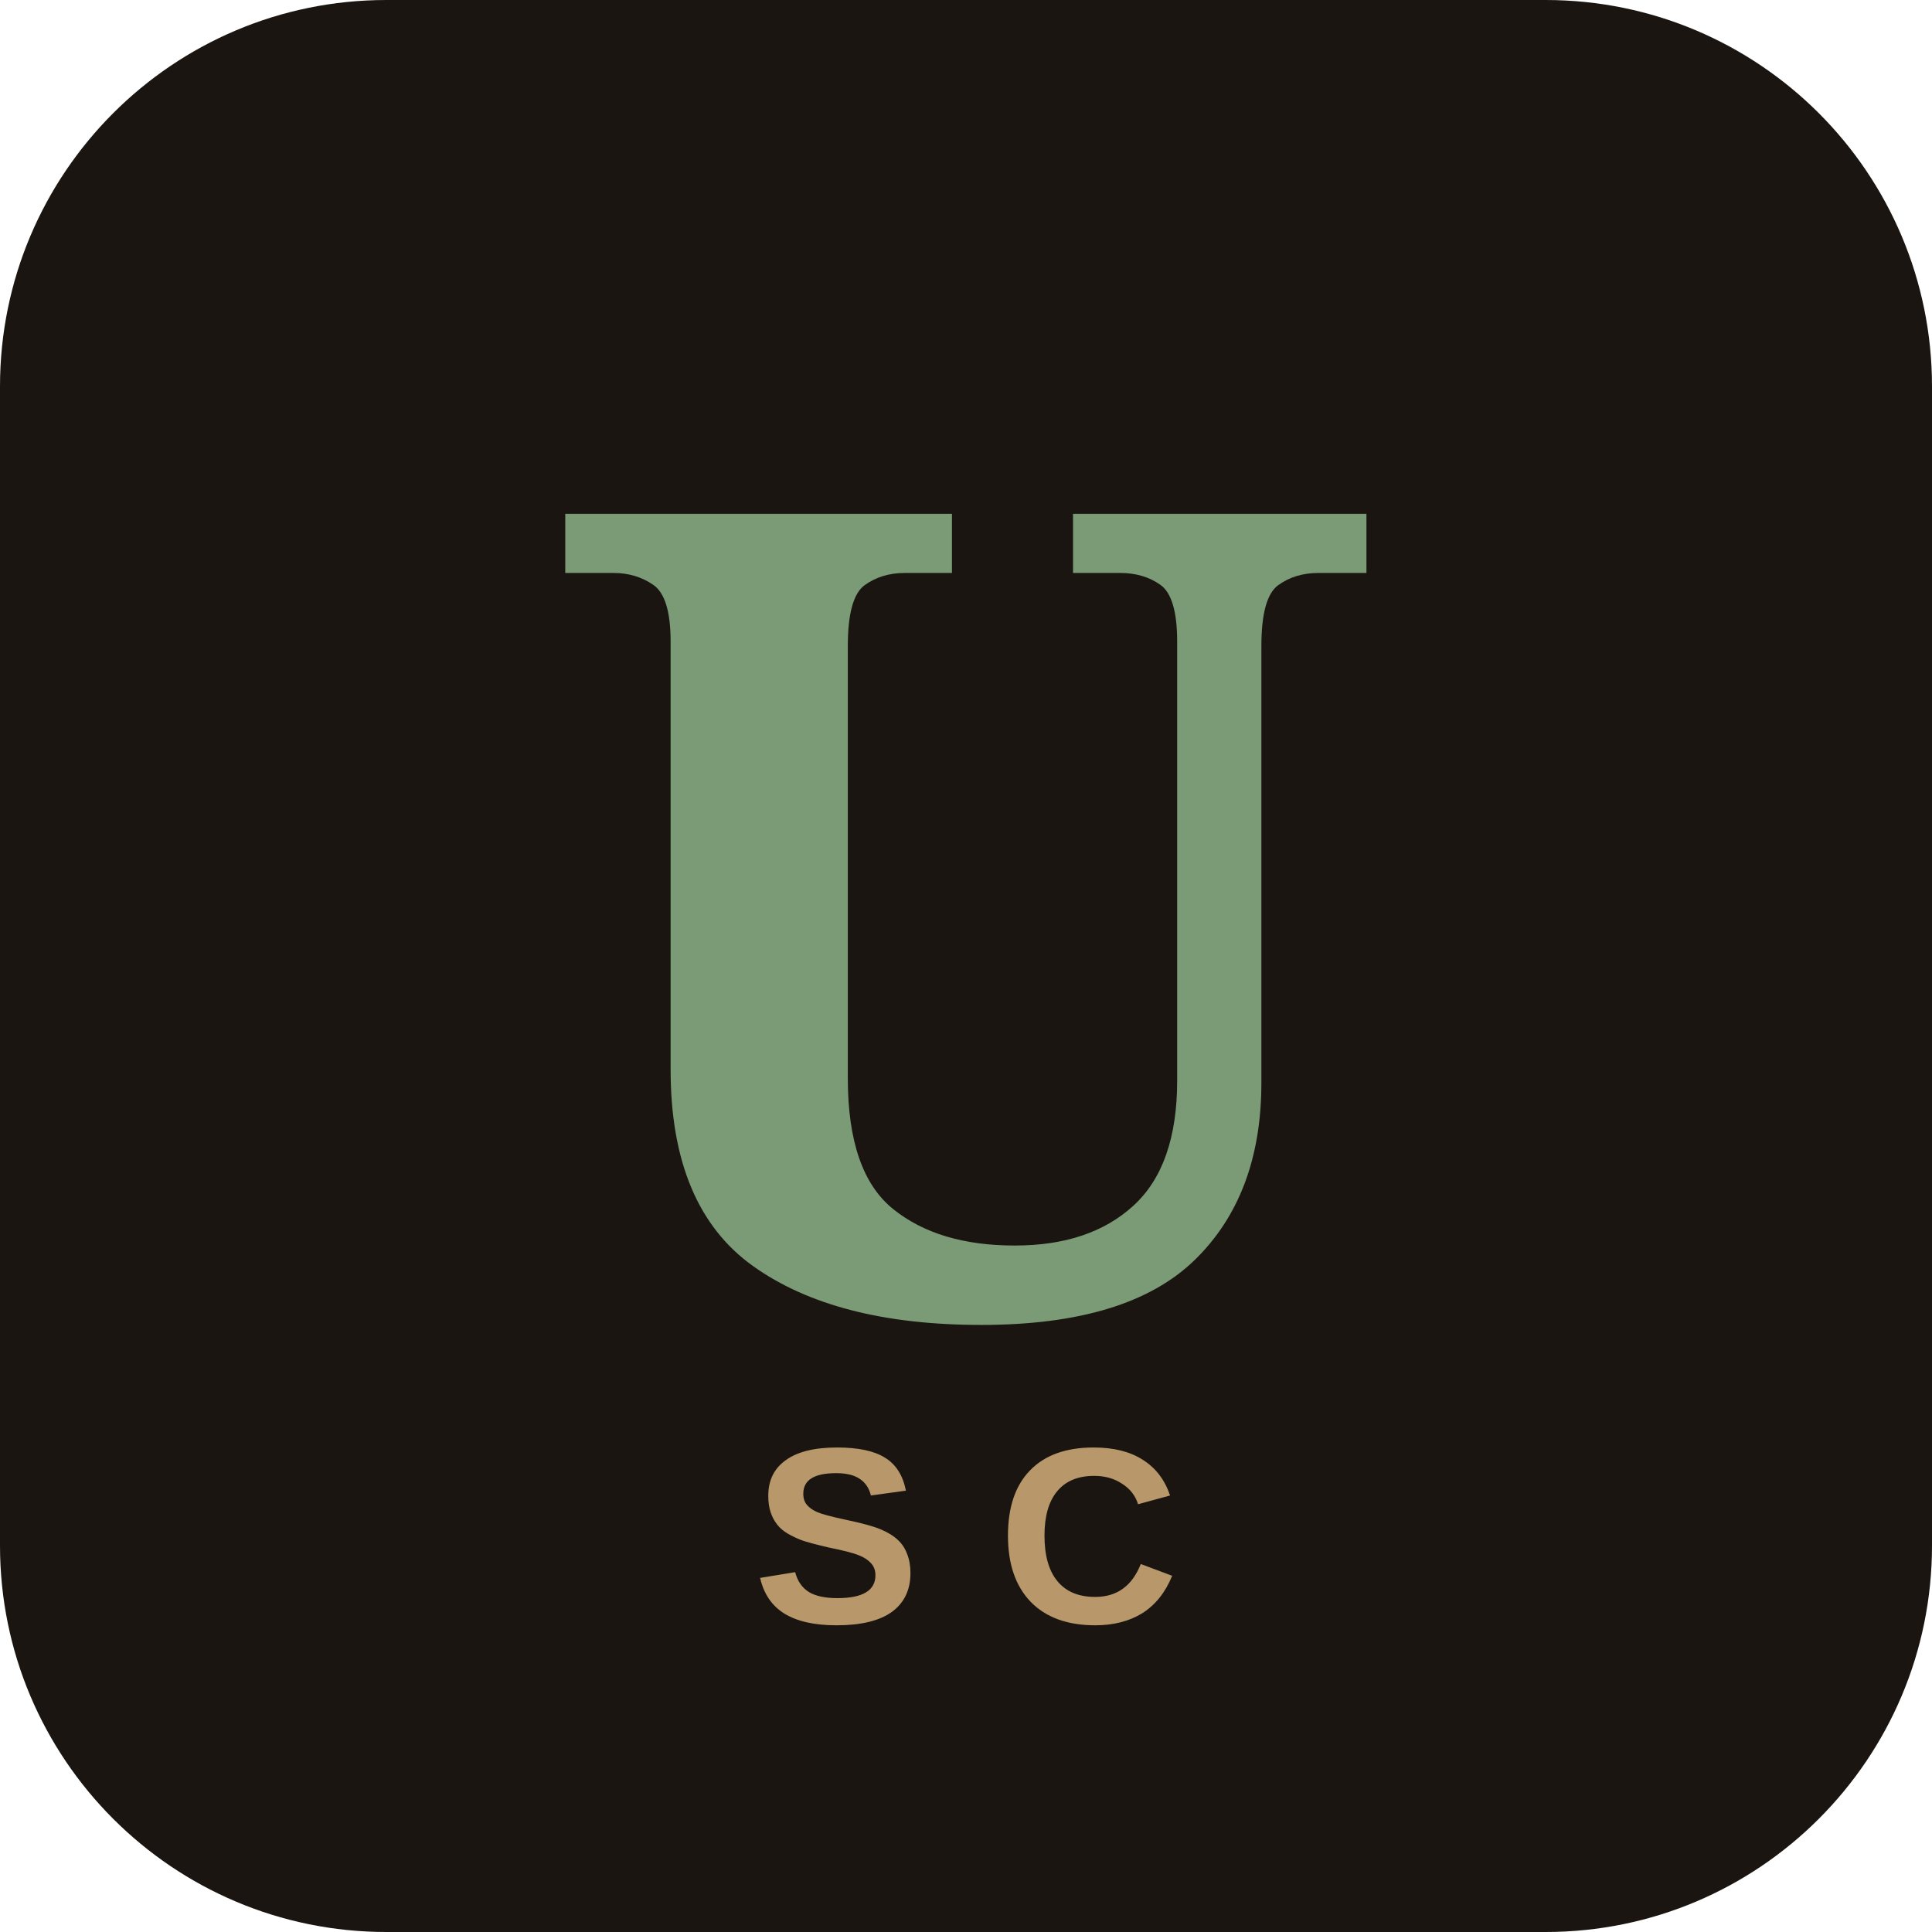
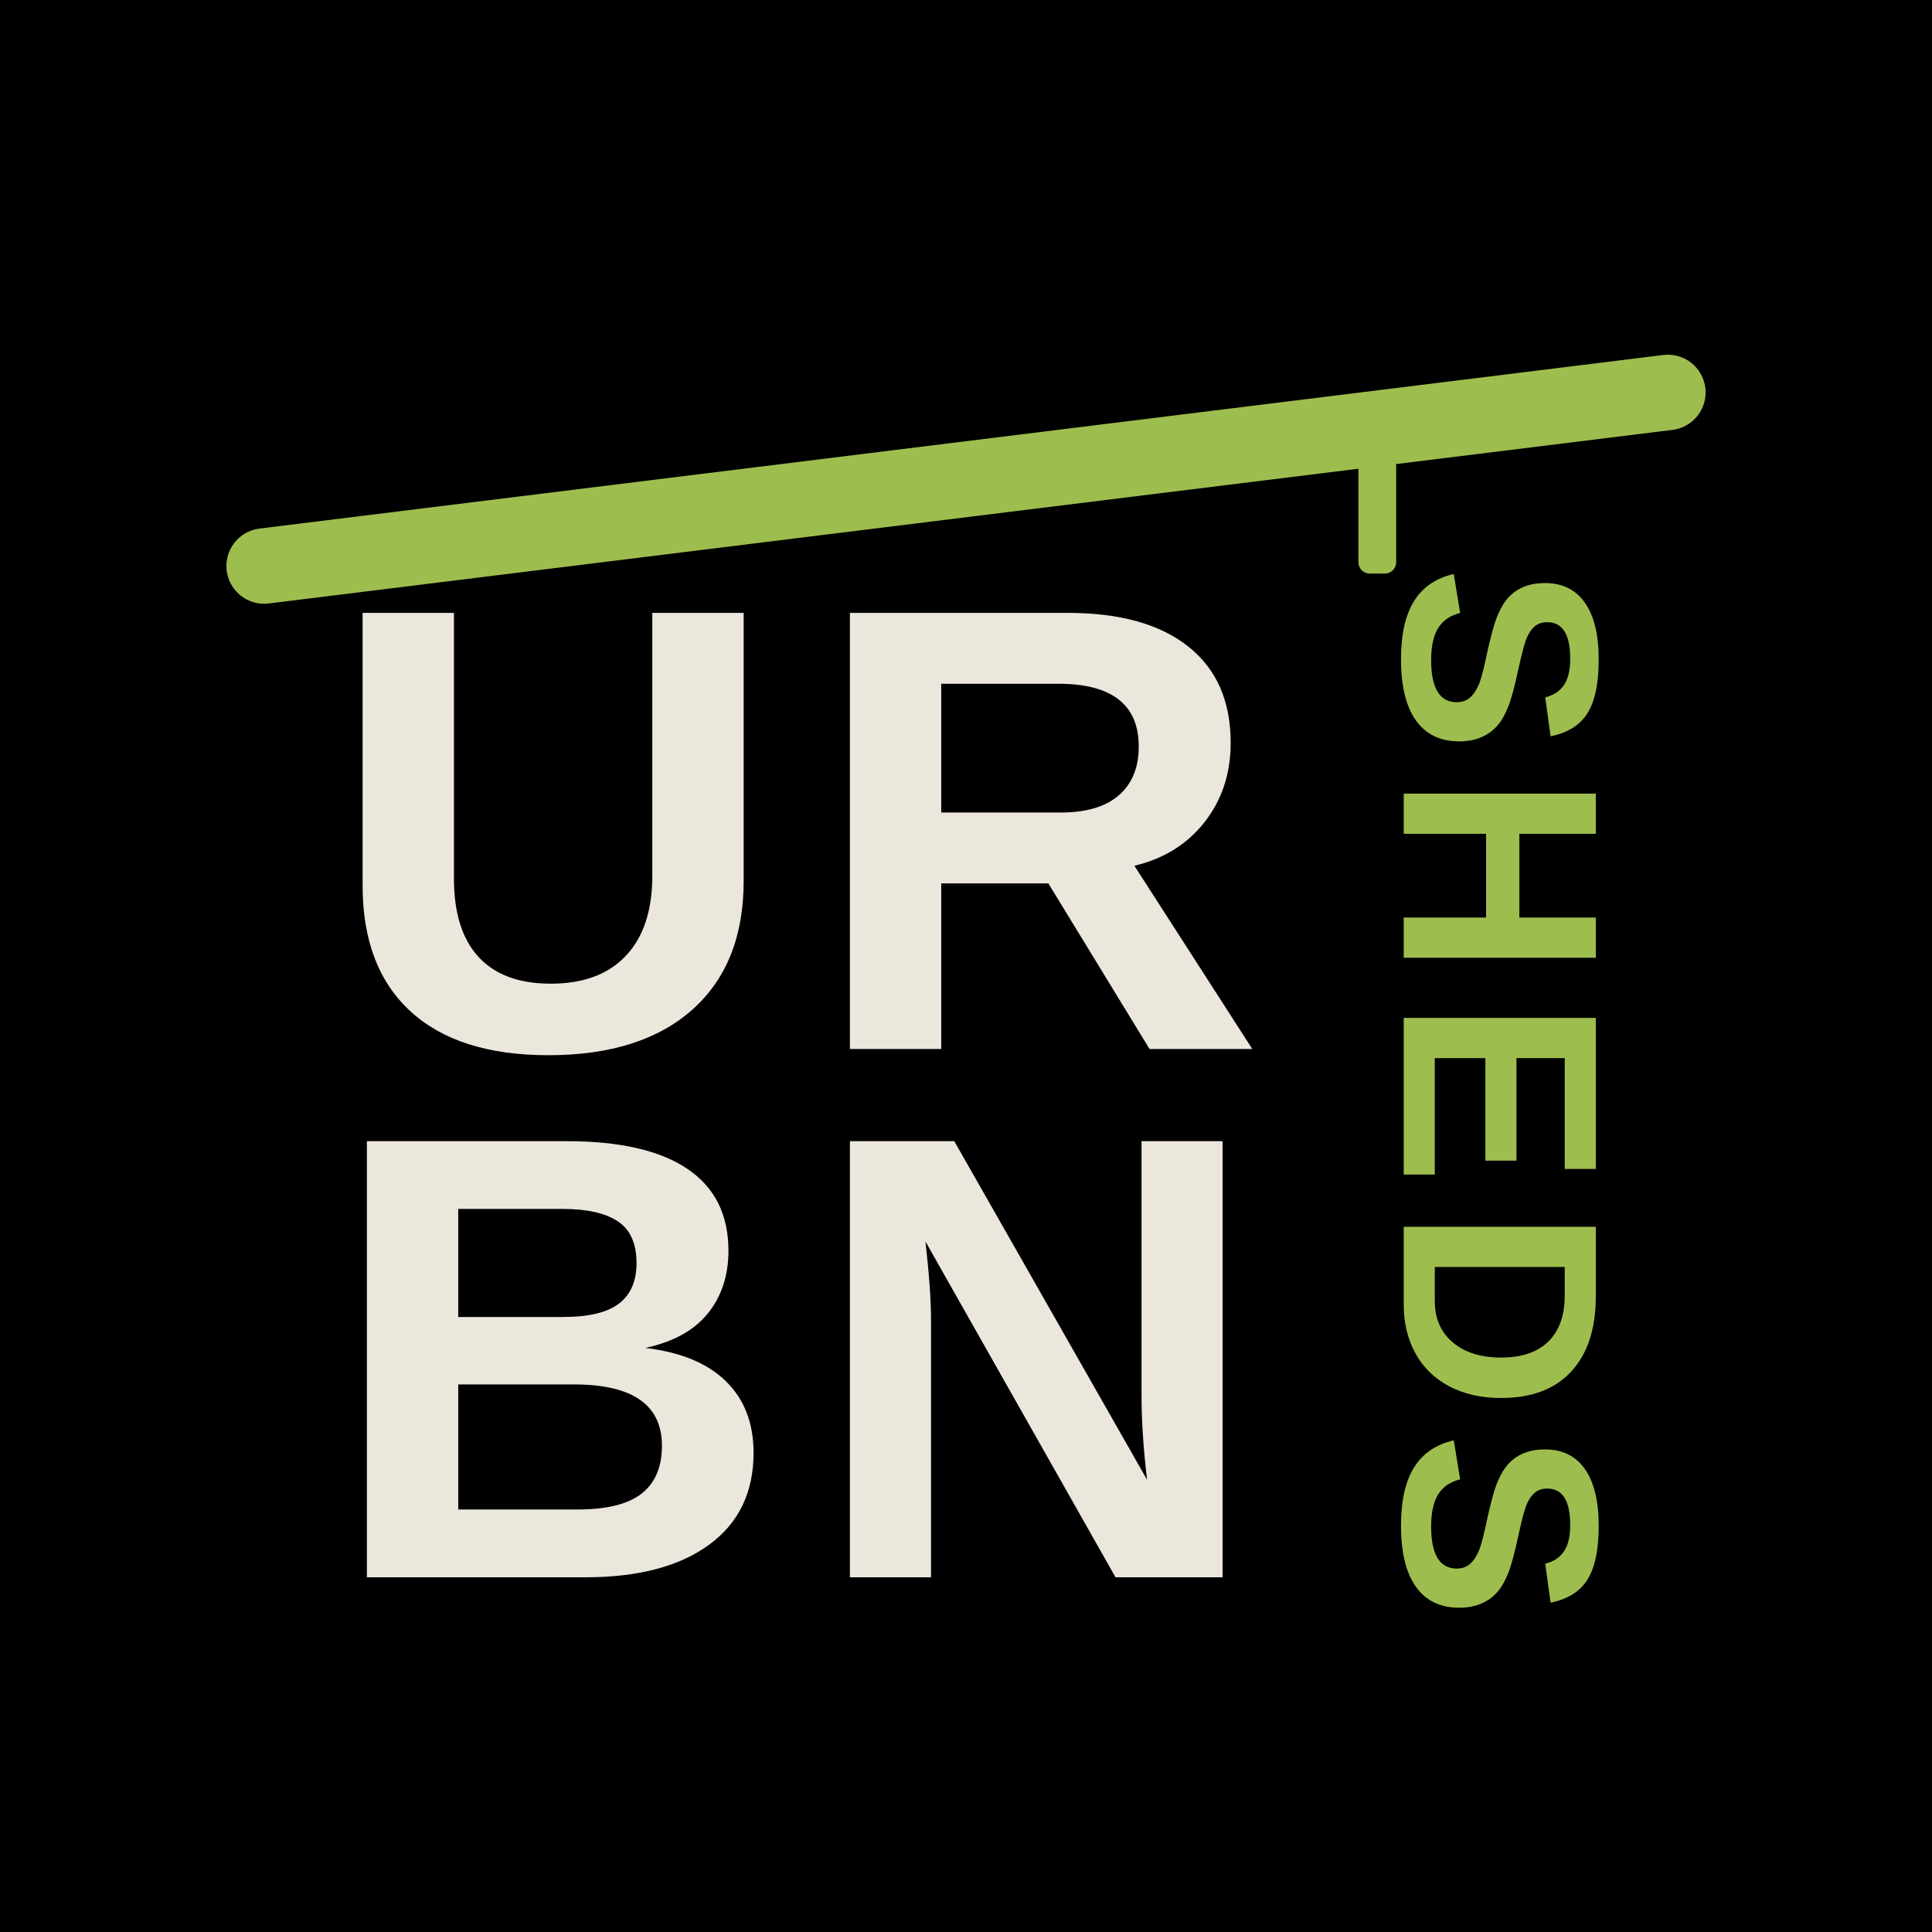
- <svg xmlns="http://www.w3.org/2000/svg" viewBox="0 0 100 100">
-   <rect width="100" height="100" rx="20" fill="#1A1510" />
-   <text x="50" y="68" text-anchor="middle" font-family="Georgia, serif" font-size="58" font-weight="700" fill="#7A9B76">U</text>
-   <text x="50" y="84" text-anchor="middle" font-family="Arial, sans-serif" font-size="13" font-weight="700" fill="#B8986A" letter-spacing="4">SC</text>
+ <svg xmlns="http://www.w3.org/2000/svg" viewBox="0 0 512 512" width="512" height="512">
+   <rect width="512" height="512" fill="#000000" />
+   <line x1="70" y1="150" x2="442" y2="104" stroke="#9DBE4F" stroke-width="20" stroke-linecap="round" />
+   <g fill="#ECE7DC" font-family="Arial, 'Helvetica Neue', Helvetica, sans-serif" font-weight="700" font-size="168">
+     <text x="86" y="278">U</text>
+     <text x="214" y="278">R</text>
+     <text x="86" y="418">B</text>
+     <text x="214" y="418">N</text>
+   </g>
+   <text x="372" y="150" fill="#9DBE4F" font-family="Arial, 'Helvetica Neue', Helvetica, sans-serif" font-weight="700" font-size="74" letter-spacing="6" transform="rotate(90 372 150)">SHEDS</text>
+   <rect x="360" y="118" width="10" height="34" rx="3" fill="#9DBE4F" />
</svg>
